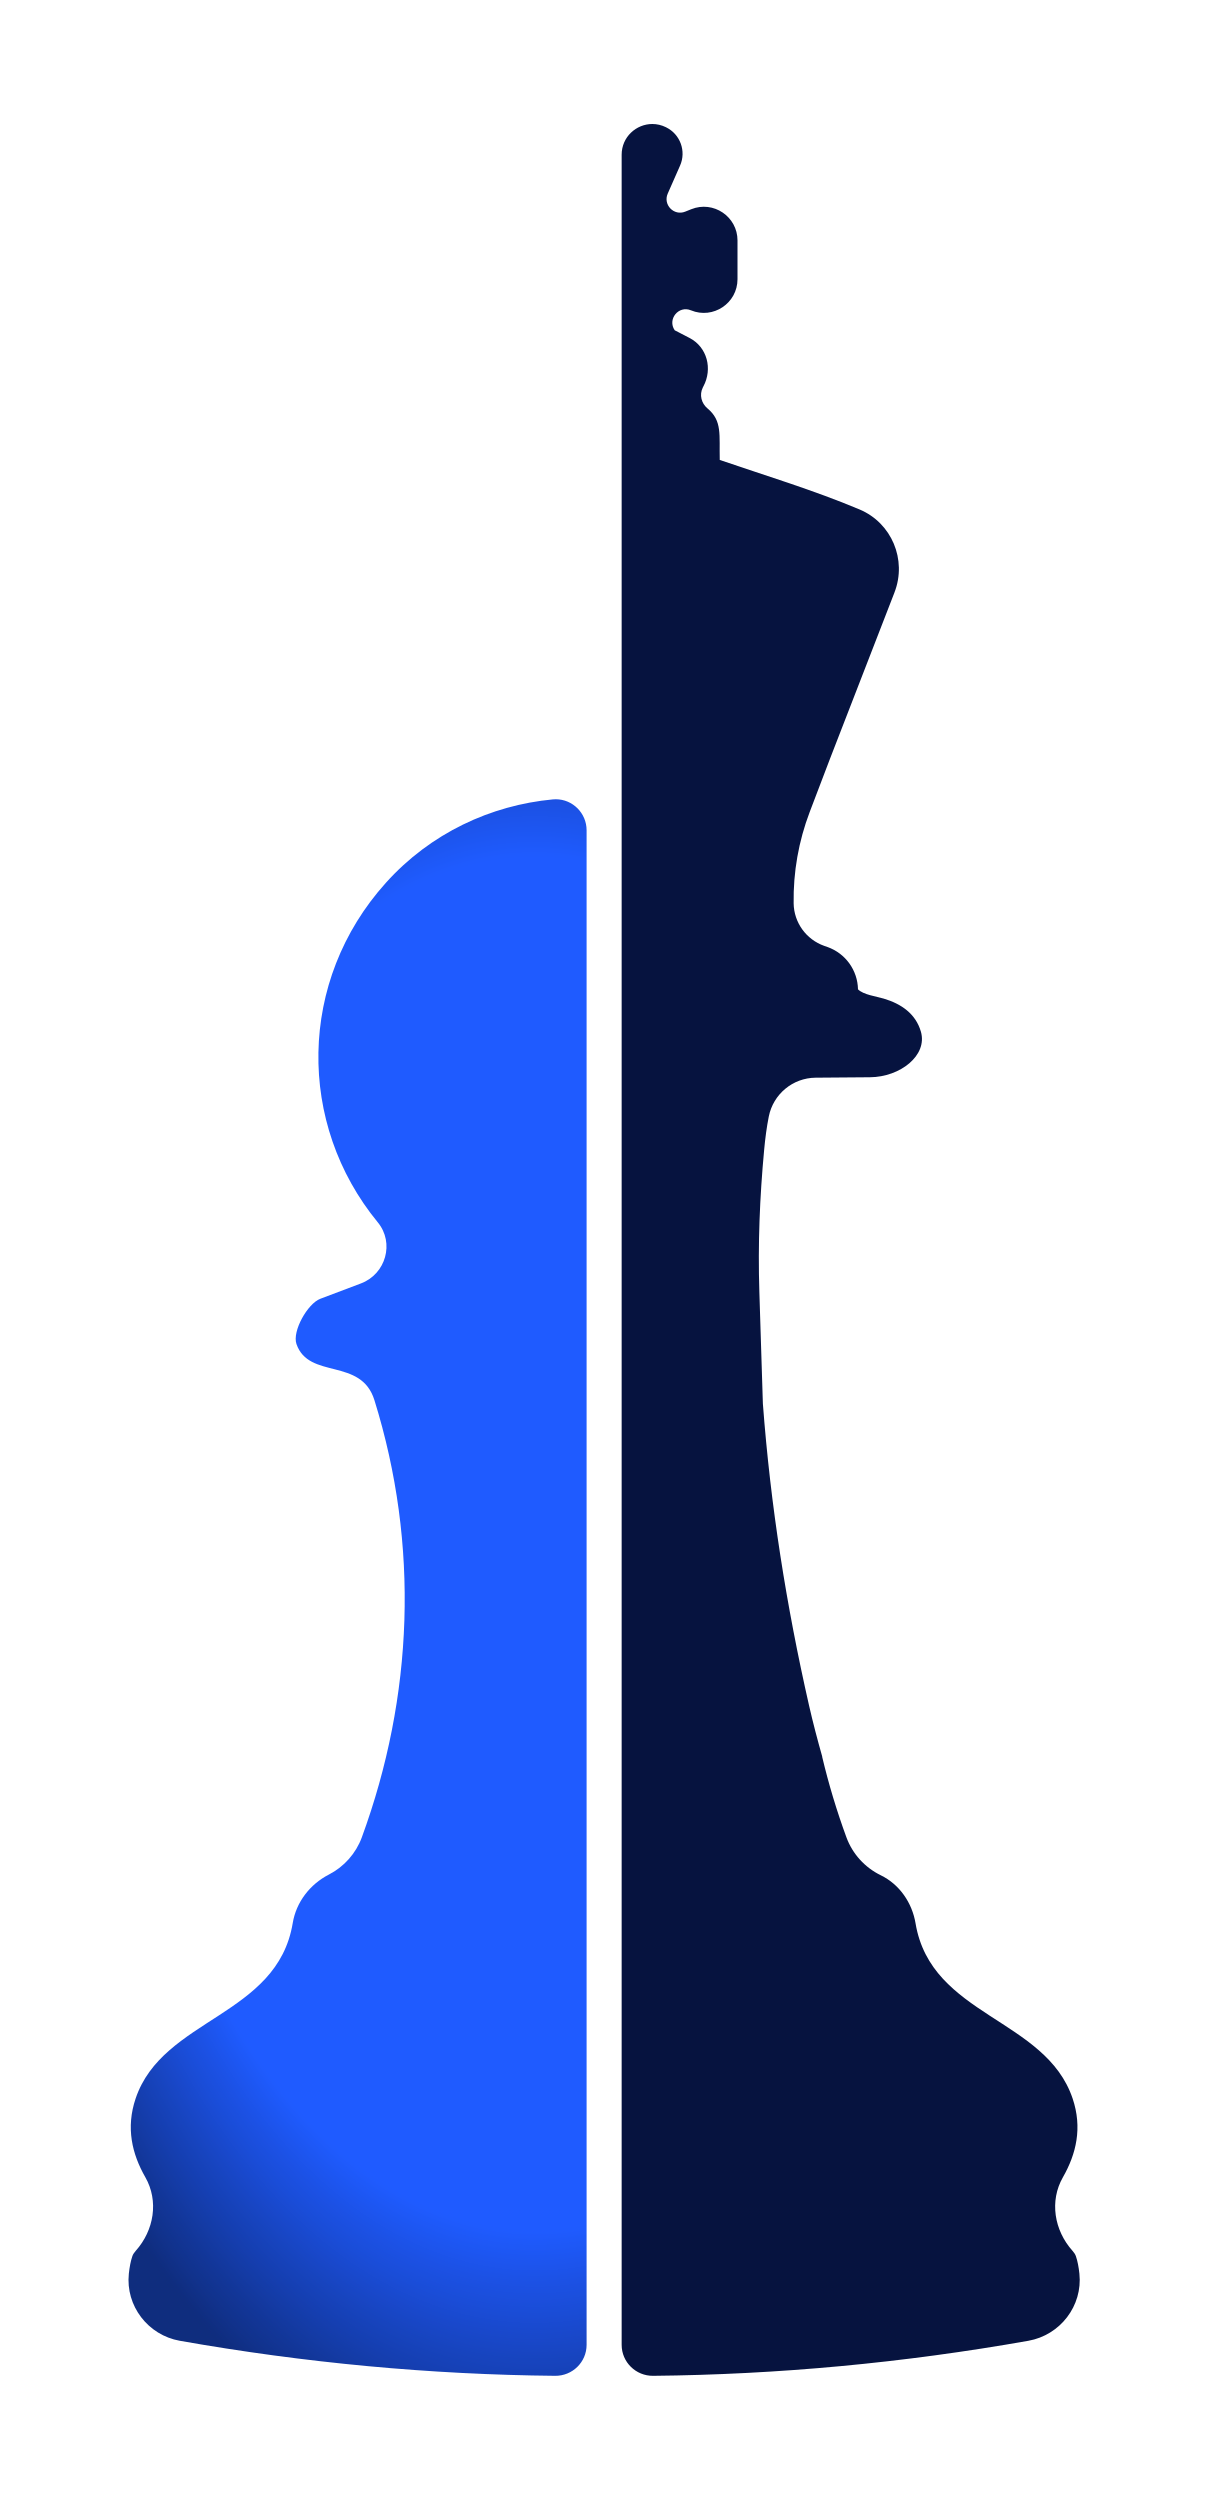
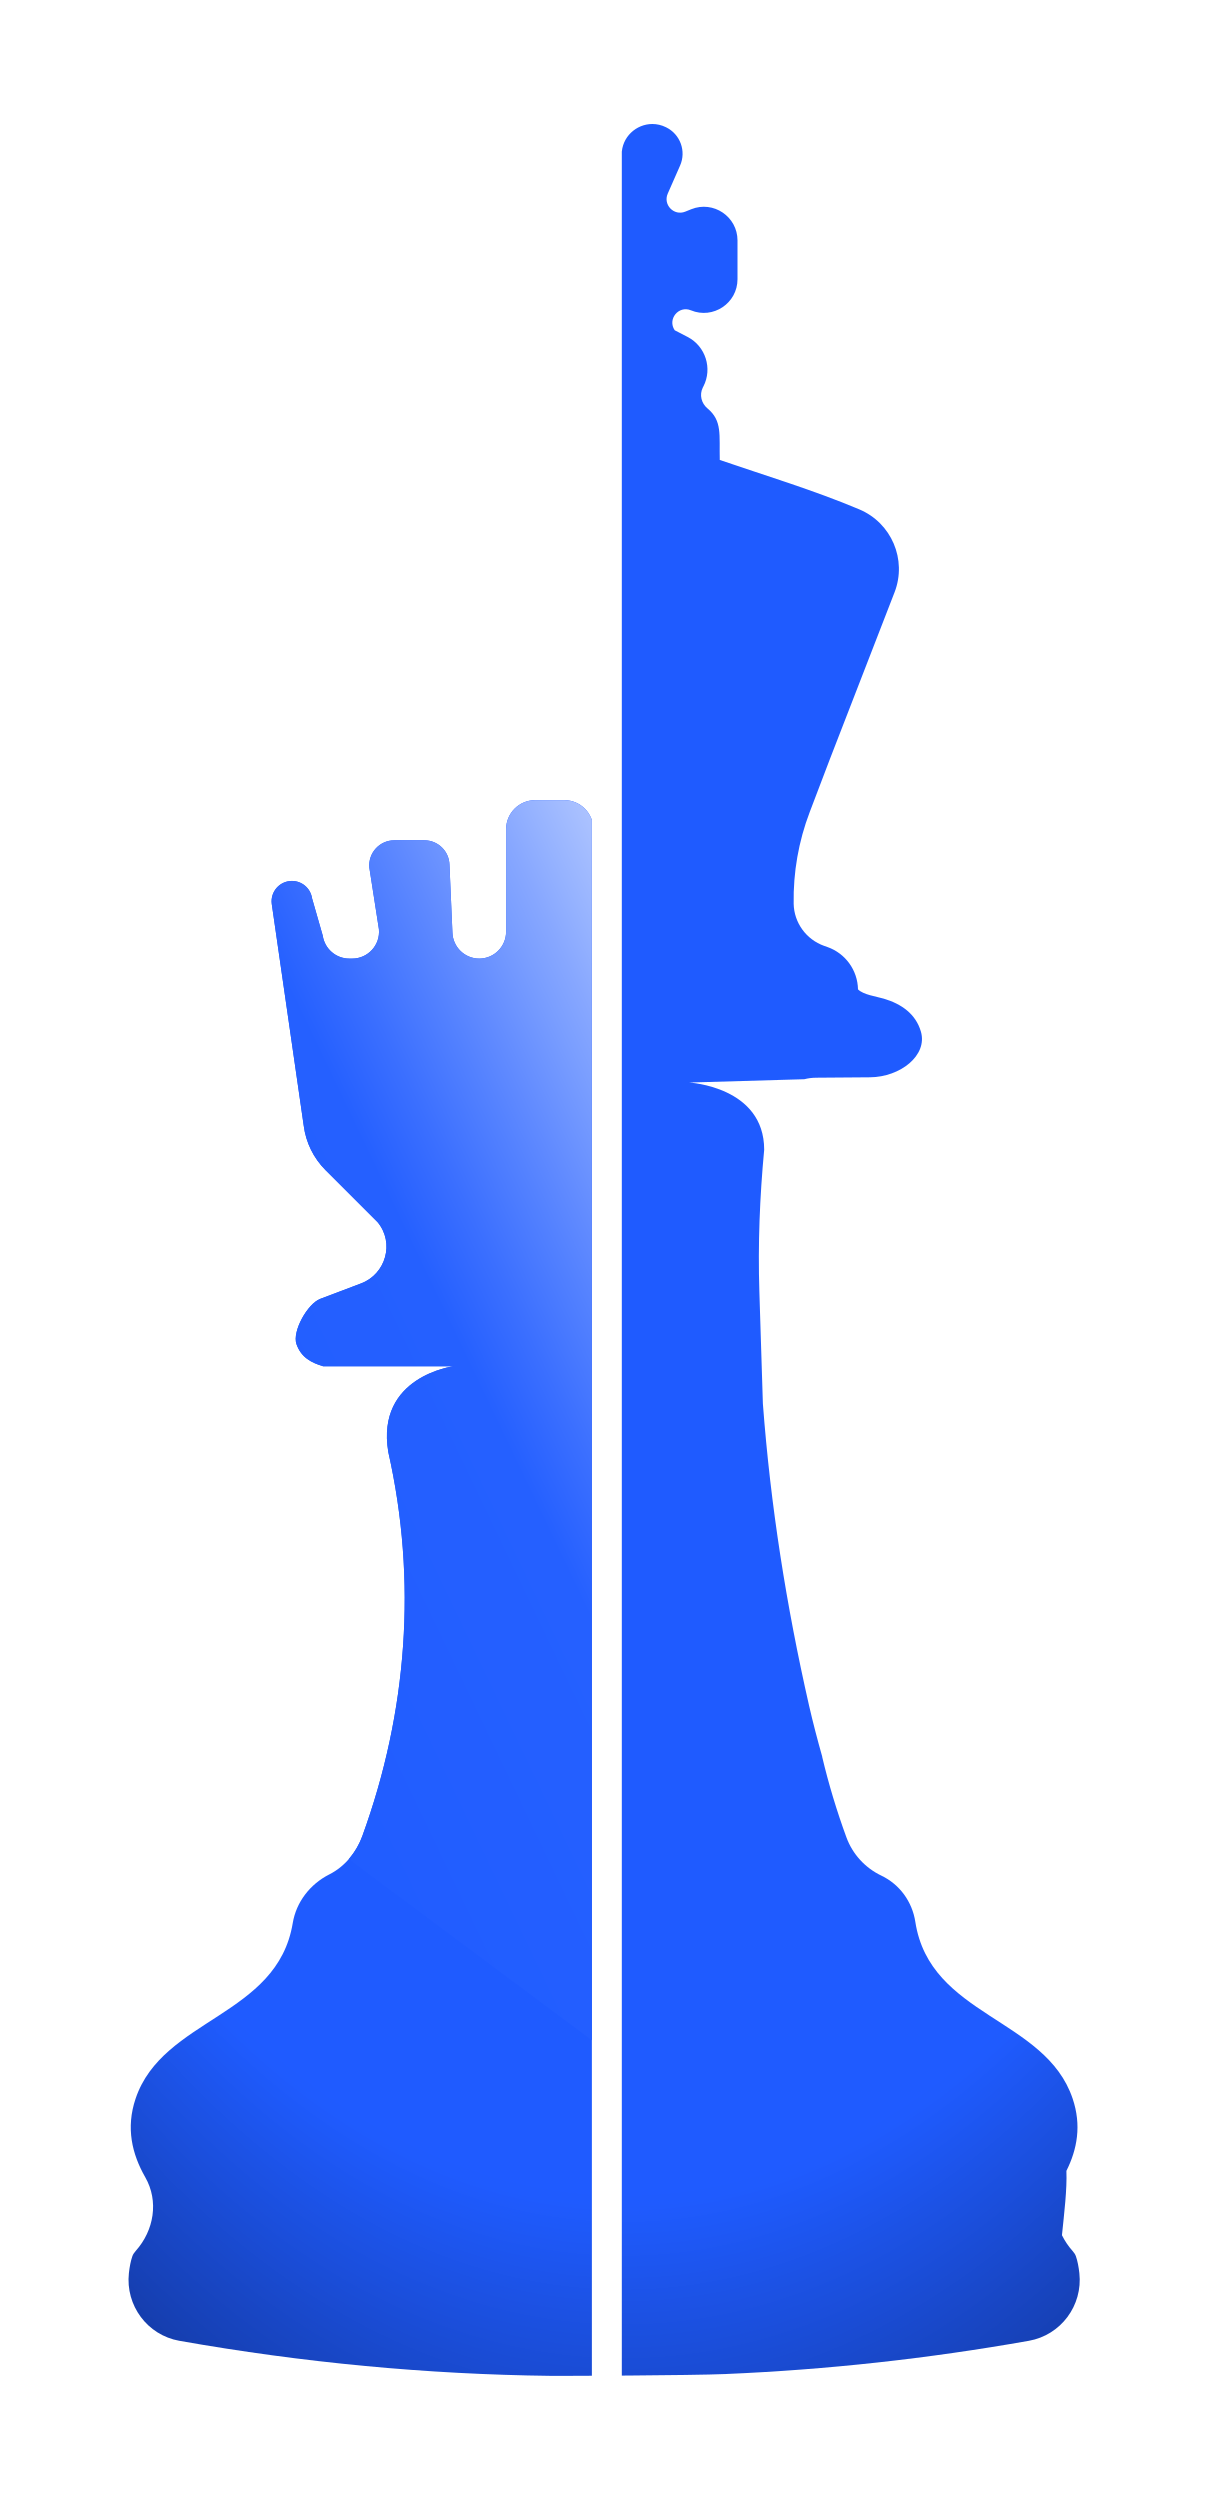
- <svg xmlns="http://www.w3.org/2000/svg" viewBox="0 0 245.633 509.483" width="246" height="509">
+ <svg xmlns="http://www.w3.org/2000/svg" viewBox="0 0 245.677 509.459" width="246" height="509">
  <defs>
-     <radialGradient id="gP" gradientUnits="userSpaceOnUse" cx="0" cy="0" fx="0" fy="0" r="156.191" gradientTransform="matrix(0.757359, 0, 0, 1.242641, 551.0024, 468.3375)">
+     <clipPath id="cL">
+       <rect x="0" y="0" width="268.75" height="1080" />
+     </clipPath>
+     <clipPath id="cR">
+       <rect x="274.85" y="0" width="800" height="1080" />
+     </clipPath>
+     <radialGradient id="gA" gradientUnits="userSpaceOnUse" cx="0" cy="0" fx="0" fy="0" r="347.095" gradientTransform="matrix(0.720926, 0, 0, 1.279074, 275.198, 408.8786)">
      <stop offset="0" stop-color="#1F5BFF" />
-       <stop offset="0.719" stop-color="#1F5BFF" />
-       <stop offset="0.723" stop-color="#1F5BFE" />
-       <stop offset="0.75" stop-color="#1D56F1" />
-       <stop offset="0.777" stop-color="#1C51E4" />
-       <stop offset="0.805" stop-color="#1A4DD8" />
-       <stop offset="0.832" stop-color="#1948CB" />
-       <stop offset="0.859" stop-color="#1744BE" />
-       <stop offset="0.887" stop-color="#153FB2" />
-       <stop offset="0.914" stop-color="#143BA5" />
-       <stop offset="0.941" stop-color="#123698" />
-       <stop offset="0.969" stop-color="#11328C" />
-       <stop offset="0.996" stop-color="#0F2D7F" />
+       <stop offset="0.656" stop-color="#1F5BFF" />
+       <stop offset="0.664" stop-color="#1F5BFE" />
+       <stop offset="0.68" stop-color="#1E58F6" />
+       <stop offset="0.695" stop-color="#1D55EE" />
+       <stop offset="0.711" stop-color="#1C52E5" />
+       <stop offset="0.727" stop-color="#1B4FDD" />
+       <stop offset="0.742" stop-color="#1A4CD5" />
+       <stop offset="0.758" stop-color="#1949CC" />
+       <stop offset="0.773" stop-color="#1846C4" />
+       <stop offset="0.789" stop-color="#1743BC" />
+       <stop offset="0.805" stop-color="#1640B4" />
+       <stop offset="0.82" stop-color="#153DAC" />
+       <stop offset="0.836" stop-color="#143AA3" />
+       <stop offset="0.852" stop-color="#13379B" />
+       <stop offset="0.867" stop-color="#123493" />
+       <stop offset="0.883" stop-color="#11328B" />
+       <stop offset="0.898" stop-color="#102E82" />
      <stop offset="1" stop-color="#0F2D7E" />
    </radialGradient>
-     <radialGradient id="gK" gradientUnits="userSpaceOnUse" cx="0" cy="0" fx="0" fy="0" r="205.212" gradientTransform="matrix(0.726812, 0, 0, 1.273188, 582.6139, 387.9041)">
-       <stop offset="0" stop-color="#FFFFFF" />
-       <stop offset="0.797" stop-color="#FFFFFF" />
-       <stop offset="0.801" stop-color="#FEFEFE" />
-       <stop offset="0.82" stop-color="#F0F0F0" />
-       <stop offset="0.84" stop-color="#E1E1E1" />
-       <stop offset="0.859" stop-color="#D2D2D2" />
-       <stop offset="0.879" stop-color="#C3C3C3" />
-       <stop offset="0.898" stop-color="#B4B4B4" />
-       <stop offset="0.918" stop-color="#A6A6A6" />
-       <stop offset="0.938" stop-color="#989898" />
-       <stop offset="0.957" stop-color="#8A8A8A" />
-       <stop offset="0.977" stop-color="#7C7C7C" />
-       <stop offset="0.996" stop-color="#707070" />
-       <stop offset="1" stop-color="#6F6F6F" />
-     </radialGradient>
+     <linearGradient id="gH" gradientUnits="userSpaceOnUse" x1="0.271" y1="0" x2="1.601" y2="0" gradientTransform="matrix(-115.6908, 55.3304, -55.3304, -115.6908, 348.7944, 500.1782)">
+       <stop offset="0" stop-color="#B3C7FF" />
+       <stop offset="0.004" stop-color="#B1C6FF" />
+       <stop offset="0.043" stop-color="#A3BCFF" />
+       <stop offset="0.082" stop-color="#95B2FF" />
+       <stop offset="0.121" stop-color="#87A7FF" />
+       <stop offset="0.16" stop-color="#7A9EFF" />
+       <stop offset="0.199" stop-color="#6D94FF" />
+       <stop offset="0.238" stop-color="#608AFF" />
+       <stop offset="0.277" stop-color="#5381FF" />
+       <stop offset="0.316" stop-color="#4778FF" />
+       <stop offset="0.355" stop-color="#3B6FFF" />
+       <stop offset="0.395" stop-color="#3067FF" />
+       <stop offset="0.434" stop-color="#2560FF" />
+       <stop offset="1" stop-color="#1F5BFF" />
+     </linearGradient>
  </defs>
-   <g transform="translate(25.271 25.271) scale(1) translate(-467.582 -179.087)">
-     <path d="M 554.684 316.727 C 542.035 317.918 529.762 323.598 520.66 333.715 C 502.684 353.691 502.504 382.832 519.008 402.93 C 522.441 407.109 520.645 413.445 515.586 415.363 L 507.285 418.5 C 504.707 419.477 501.52 425.109 502.43 427.727 C 504.969 435.016 515.586 430.398 518.312 439.152 C 527.508 468.699 526.258 499.57 515.75 528.25 C 514.543 531.539 512.129 534.246 509.016 535.848 C 505.176 537.828 502.371 541.457 501.668 545.719 C 498.523 564.766 475.188 565.07 469.652 581.473 C 467.637 587.453 468.914 592.77 471.621 597.508 C 474.398 602.371 473.402 608.34 469.676 612.516 C 469.348 612.883 469.109 613.242 468.988 613.598 C 468.641 614.605 468.41 615.836 468.266 617.188 C 467.582 623.738 472.172 629.703 478.656 630.852 C 504.156 635.355 529.648 637.738 555.145 637.992 C 558.668 638.027 561.555 635.199 561.555 631.676 L 561.555 323.023 C 561.555 319.52 558.707 316.699 555.277 316.699 C 555.078 316.699 554.883 316.711 554.684 316.727 " fill="url(#gP)" />
-     <path d="M 568.699 185.348 L 568.699 631.676 C 568.699 635.199 571.586 638.027 575.109 637.992 C 600.602 637.738 626.086 635.359 651.582 630.852 C 658.074 629.703 662.676 623.73 661.984 617.172 C 661.844 615.828 661.609 614.602 661.266 613.598 C 661.141 613.242 660.906 612.883 660.578 612.516 C 656.848 608.34 655.855 602.371 658.633 597.512 C 661.34 592.77 662.617 587.453 660.602 581.473 C 655.07 565.086 631.777 564.766 628.594 545.781 C 627.895 541.594 625.332 537.848 621.516 535.988 C 618.27 534.406 615.746 531.637 614.504 528.25 C 612.523 522.848 610.875 517.363 609.559 511.824 L 609.582 511.824 C 608.613 508.391 607.695 504.93 606.879 501.34 C 602.258 481.008 599.047 460.711 597.48 439.883 L 596.762 417.078 C 596.453 407.301 596.84 397.805 597.742 388.113 C 597.961 385.777 598.246 383.555 598.684 381.359 C 599.59 376.793 603.57 373.484 608.223 373.441 L 608.309 373.441 L 619.312 373.352 C 625.496 373.305 631.074 368.879 629.684 364.066 C 628.637 360.43 625.703 358.395 622.102 357.324 C 620.598 356.879 617.941 356.535 616.863 355.434 C 616.789 351.543 614.309 348.105 610.641 346.809 L 609.973 346.574 C 606.297 345.27 603.812 341.82 603.75 337.918 C 603.648 331.559 604.762 325.238 607.023 319.293 L 611.141 308.488 L 624.266 274.641 L 624.309 274.52 C 626.867 267.898 623.738 260.402 617.195 257.645 C 607.867 253.719 598.016 250.746 588.691 247.551 C 588.57 242.414 589.234 239.59 586.191 237.047 C 584.941 236.004 584.504 234.277 585.227 232.82 L 585.328 232.609 C 585.336 232.598 585.34 232.586 585.348 232.574 C 587.273 228.992 586.137 224.551 582.523 222.684 L 579.512 221.125 C 577.977 218.879 580.301 216.012 582.816 217.055 C 587.336 218.93 592.309 215.605 592.309 210.715 L 592.309 202.82 C 592.309 197.961 587.395 194.641 582.887 196.453 L 581.648 196.949 C 579.352 197.871 577.094 195.539 578.09 193.27 L 580.605 187.559 C 581.895 184.629 580.652 181.199 577.781 179.773 L 577.734 179.746 C 576.82 179.297 575.875 179.086 574.953 179.086 C 571.672 179.086 568.699 181.723 568.699 185.348 " fill="#06133F" />
+   <g transform="translate(25.271 25.271) scale(1) translate(-173.678 -279.693)">
+     <g clip-path="url(#cL)">
+       <path d="M 274.820 285.953 L 274.820 612.430 L 271.246 709.320 L 268.797 520.938 C 268.840 520.938 268.879 520.934 268.922 520.934 L 268.922 476.559 L 269.055 423.426 C 269.062 420.145 266.402 417.477 263.121 417.477 L 257.199 417.477 C 253.922 417.477 251.266 420.133 251.266 423.410 L 251.266 444.297 C 251.266 447.316 248.816 449.766 245.797 449.766 C 242.836 449.766 240.414 447.406 240.332 444.449 L 239.730 430.637 C 239.652 427.867 237.387 425.660 234.617 425.660 L 228.492 425.660 C 225.480 425.660 223.117 428.254 223.402 431.254 L 225.352 443.785 C 225.652 446.992 223.129 449.766 219.906 449.766 L 219.316 449.766 C 216.605 449.766 214.305 447.777 213.906 445.094 L 211.727 437.488 C 211.430 435.453 209.684 433.945 207.625 433.945 C 205.129 433.945 203.195 436.137 203.512 438.617 L 210.027 483.809 C 210.465 487.238 212.027 490.430 214.477 492.879 L 225.109 503.512 C 228.551 507.703 226.777 514.047 221.703 515.965 L 213.406 519.105 C 210.824 520.082 207.641 525.711 208.551 528.332 C 209.508 531.074 211.605 532.129 213.996 532.848 L 240.520 532.848 C 240.520 532.848 224.695 534.898 227.258 550.297 C 227.262 550.312 227.262 550.328 227.266 550.344 C 233.168 576.500 231.145 603.355 221.988 628.531 C 220.766 631.887 218.430 634.789 215.238 636.398 C 211.344 638.367 208.496 642.020 207.789 646.324 C 204.645 665.371 181.305 665.676 175.770 682.078 C 173.754 688.059 175.031 693.375 177.738 698.113 C 180.520 702.977 179.527 708.945 175.797 713.117 C 175.469 713.484 175.230 713.848 175.109 714.199 C 174.773 715.172 174.543 716.355 174.402 717.648 C 173.680 724.230 178.160 730.281 184.680 731.438 C 209.898 735.898 235.109 738.277 260.324 738.582 L 260.383 738.582 C 262.812 738.609 288.953 738.508 296.020 738.211 L 296.051 738.211 L 296.051 738.207 C 316.633 737.336 337.215 735.082 357.801 731.438 C 364.324 730.285 368.812 724.242 368.090 717.656 C 367.949 716.359 367.719 715.176 367.383 714.199 C 367.262 713.848 367.023 713.484 366.699 713.121 C 365.824 712.141 365.105 711.059 364.543 709.922 C 365.000 705.400 365.600 700.600 365.450 696.810 C 367.660 692.402 368.555 687.516 366.719 682.078 C 361.160 665.598 337.637 665.367 334.664 646.066 C 334.031 641.961 331.484 638.434 327.734 636.641 C 324.441 635.066 321.879 632.277 320.625 628.855 C 318.645 623.449 316.992 617.969 315.680 612.430 L 315.699 612.430 C 314.730 608.996 313.816 605.531 312.996 601.945 C 308.375 581.609 305.168 561.316 303.598 540.488 L 302.883 517.684 C 302.574 507.906 302.957 498.406 303.863 488.719 C 303.863 475.836 288.562 475.027 288.562 475.027 L 312.051 474.348 C 312.789 474.160 313.555 474.051 314.344 474.047 L 314.426 474.043 L 325.434 473.957 C 331.617 473.906 337.191 469.484 335.805 464.668 C 334.758 461.035 331.820 458.996 328.223 457.930 C 326.715 457.484 324.062 457.141 322.980 456.039 C 322.906 452.148 320.430 448.711 316.762 447.414 L 316.094 447.180 C 312.434 445.883 309.938 442.457 309.871 438.574 C 309.762 432.195 310.871 425.859 313.145 419.898 L 317.258 409.094 L 330.383 375.242 L 330.430 375.125 C 333.004 368.465 329.805 360.977 323.227 358.215 C 313.926 354.301 304.105 351.340 294.812 348.156 C 294.688 343.020 295.355 340.191 292.309 337.652 C 291.059 336.609 290.625 334.887 291.344 333.426 L 291.449 333.215 L 291.469 333.180 C 293.363 329.523 291.922 324.984 288.266 323.090 L 285.633 321.727 C 284.094 319.484 286.422 316.617 288.934 317.660 C 293.453 319.531 298.426 316.211 298.426 311.320 L 298.426 303.426 C 298.426 298.566 293.512 295.246 289.004 297.059 L 287.770 297.555 C 285.469 298.477 283.211 296.145 284.211 293.875 L 286.723 288.164 C 288.016 285.230 286.770 281.801 283.898 280.375 L 283.852 280.352 C 282.941 279.902 281.996 279.691 281.074 279.691 C 277.793 279.691 274.820 282.332 274.820 285.953" fill="url(#gA)" />
+       <path d="M 257.199 417.477 C 253.922 417.477 251.266 420.133 251.266 423.41 L 251.266 444.297 C 251.266 447.316 248.816 449.766 245.797 449.766 C 242.836 449.766 240.414 447.406 240.332 444.449 L 239.73 430.637 C 239.652 427.867 237.387 425.66 234.617 425.66 L 228.492 425.66 C 225.48 425.66 223.117 428.254 223.402 431.254 L 225.352 443.785 C 225.652 446.992 223.129 449.766 219.906 449.766 L 219.316 449.766 C 216.605 449.766 214.305 447.777 213.906 445.094 L 211.727 437.488 C 211.43 435.453 209.684 433.945 207.625 433.945 C 205.129 433.945 203.195 436.137 203.512 438.617 L 210.027 483.809 C 210.465 487.238 212.027 490.43 214.477 492.879 L 225.109 503.512 C 228.551 507.703 226.777 514.047 221.703 515.965 L 213.406 519.105 C 210.824 520.082 207.641 525.711 208.551 528.332 C 209.508 531.074 211.605 532.129 213.996 532.848 L 240.52 532.848 C 240.52 532.848 224.695 534.898 227.258 550.297 C 227.262 550.312 227.262 550.328 227.266 550.344 C 233.168 576.5 231.145 603.355 221.988 628.531 C 221.352 630.277 220.406 631.898 219.199 633.281 L 270.758 671.699 L 268.797 520.938 C 268.84 520.938 268.879 520.934 268.922 520.934 L 268.922 476.559 L 269.055 423.426 C 269.062 420.145 266.402 417.477 263.121 417.477 Z M 257.199 417.477 " fill="url(#gH)" />
+     </g>
+     <g clip-path="url(#cR)">
+       <path d="M 274.820 285.953 L 274.820 612.430 L 271.246 709.320 L 268.797 520.938 C 268.840 520.938 268.879 520.934 268.922 520.934 L 268.922 476.559 L 269.055 423.426 C 269.062 420.145 266.402 417.477 263.121 417.477 L 257.199 417.477 C 253.922 417.477 251.266 420.133 251.266 423.410 L 251.266 444.297 C 251.266 447.316 248.816 449.766 245.797 449.766 C 242.836 449.766 240.414 447.406 240.332 444.449 L 239.730 430.637 C 239.652 427.867 237.387 425.660 234.617 425.660 L 228.492 425.660 C 225.480 425.660 223.117 428.254 223.402 431.254 L 225.352 443.785 C 225.652 446.992 223.129 449.766 219.906 449.766 L 219.316 449.766 C 216.605 449.766 214.305 447.777 213.906 445.094 L 211.727 437.488 C 211.430 435.453 209.684 433.945 207.625 433.945 C 205.129 433.945 203.195 436.137 203.512 438.617 L 210.027 483.809 C 210.465 487.238 212.027 490.430 214.477 492.879 L 225.109 503.512 C 228.551 507.703 226.777 514.047 221.703 515.965 L 213.406 519.105 C 210.824 520.082 207.641 525.711 208.551 528.332 C 209.508 531.074 211.605 532.129 213.996 532.848 L 240.520 532.848 C 240.520 532.848 224.695 534.898 227.258 550.297 C 227.262 550.312 227.262 550.328 227.266 550.344 C 233.168 576.500 231.145 603.355 221.988 628.531 C 220.766 631.887 218.430 634.789 215.238 636.398 C 211.344 638.367 208.496 642.020 207.789 646.324 C 204.645 665.371 181.305 665.676 175.770 682.078 C 173.754 688.059 175.031 693.375 177.738 698.113 C 180.520 702.977 179.527 708.945 175.797 713.117 C 175.469 713.484 175.230 713.848 175.109 714.199 C 174.773 715.172 174.543 716.355 174.402 717.648 C 173.680 724.230 178.160 730.281 184.680 731.438 C 209.898 735.898 235.109 738.277 260.324 738.582 L 260.383 738.582 C 262.812 738.609 288.953 738.508 296.020 738.211 L 296.051 738.211 L 296.051 738.207 C 316.633 737.336 337.215 735.082 357.801 731.438 C 364.324 730.285 368.812 724.242 368.090 717.656 C 367.949 716.359 367.719 715.176 367.383 714.199 C 367.262 713.848 367.023 713.484 366.699 713.121 C 365.824 712.141 365.105 711.059 364.543 709.922 C 365.000 705.400 365.600 700.600 365.450 696.810 C 367.660 692.402 368.555 687.516 366.719 682.078 C 361.160 665.598 337.637 665.367 334.664 646.066 C 334.031 641.961 331.484 638.434 327.734 636.641 C 324.441 635.066 321.879 632.277 320.625 628.855 C 318.645 623.449 316.992 617.969 315.680 612.430 L 315.699 612.430 C 314.730 608.996 313.816 605.531 312.996 601.945 C 308.375 581.609 305.168 561.316 303.598 540.488 L 302.883 517.684 C 302.574 507.906 302.957 498.406 303.863 488.719 C 303.863 475.836 288.562 475.027 288.562 475.027 L 312.051 474.348 C 312.789 474.160 313.555 474.051 314.344 474.047 L 314.426 474.043 L 325.434 473.957 C 331.617 473.906 337.191 469.484 335.805 464.668 C 334.758 461.035 331.820 458.996 328.223 457.930 C 326.715 457.484 324.062 457.141 322.980 456.039 C 322.906 452.148 320.430 448.711 316.762 447.414 L 316.094 447.180 C 312.434 445.883 309.938 442.457 309.871 438.574 C 309.762 432.195 310.871 425.859 313.145 419.898 L 317.258 409.094 L 330.383 375.242 L 330.430 375.125 C 333.004 368.465 329.805 360.977 323.227 358.215 C 313.926 354.301 304.105 351.340 294.812 348.156 C 294.688 343.020 295.355 340.191 292.309 337.652 C 291.059 336.609 290.625 334.887 291.344 333.426 L 291.449 333.215 L 291.469 333.180 C 293.363 329.523 291.922 324.984 288.266 323.090 L 285.633 321.727 C 284.094 319.484 286.422 316.617 288.934 317.660 C 293.453 319.531 298.426 316.211 298.426 311.320 L 298.426 303.426 C 298.426 298.566 293.512 295.246 289.004 297.059 L 287.770 297.555 C 285.469 298.477 283.211 296.145 284.211 293.875 L 286.723 288.164 C 288.016 285.230 286.770 281.801 283.898 280.375 L 283.852 280.352 C 282.941 279.902 281.996 279.691 281.074 279.691 C 277.793 279.691 274.820 282.332 274.820 285.953" fill="url(#gA)" />
+     </g>
  </g>
</svg>
